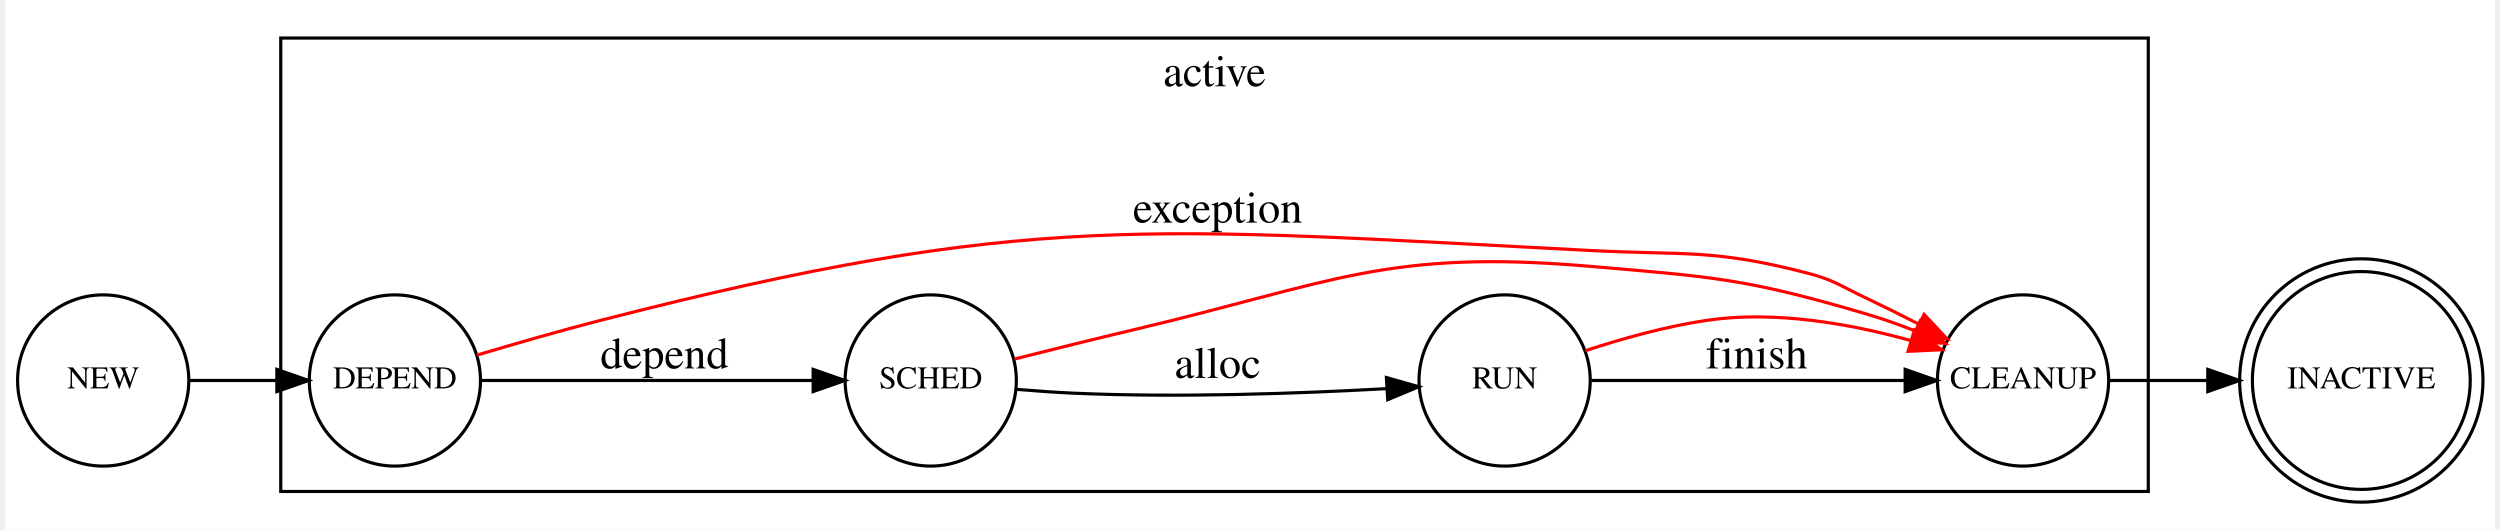
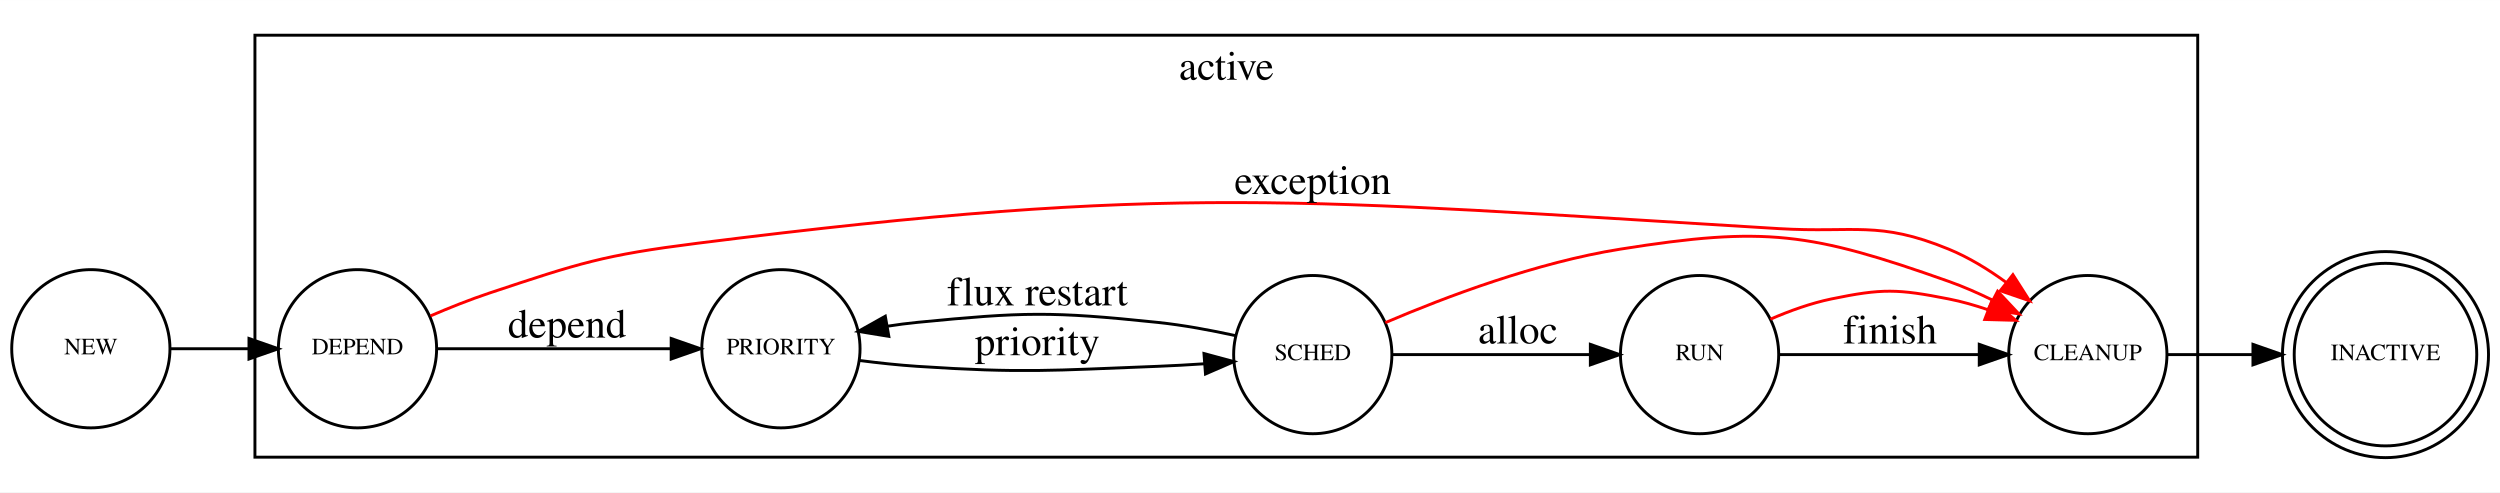
- <svg xmlns="http://www.w3.org/2000/svg" width="576pt" height="122pt" viewBox="0.00 0.00 576.00 122.48">
-   <g id="graph0" class="graph" transform="scale(.7334 .7334) rotate(0) translate(4 163)">
-     <polygon fill="#ffffff" stroke="transparent" points="-4,4 -4,-163 781.372,-163 781.372,4 -4,4" />
+ <svg xmlns="http://www.w3.org/2000/svg" width="853pt" height="168pt" viewBox="0.00 0.00 853.16 168.00">
+   <g id="graph0" class="graph" transform="scale(1 1) rotate(0) translate(4 164)">
+     <polygon fill="white" stroke="transparent" points="-4,4 -4,-164 849.16,-164 849.16,4 -4,4" />
    <g id="clust1" class="cluster">
-       <polygon fill="none" stroke="#000000" points="83,-8 83,-151 672,-151 672,-8 83,-8" />
-       <text text-anchor="middle" x="377.5" y="-135.8" font-family="Times,serif" font-size="14.00" fill="#000000">active</text>
+       <polygon fill="none" stroke="black" points="83,-8 83,-152 746,-152 746,-8 83,-8" />
+       <text text-anchor="middle" x="414.5" y="-136.8" font-family="Times,serif" font-size="14.00">active</text>
    </g>
    <g id="node1" class="node">
-       <ellipse fill="none" stroke="#000000" cx="739.186" cy="-43" rx="34.353" ry="34.353" />
-       <ellipse fill="none" stroke="#000000" cx="739.186" cy="-43" rx="38.373" ry="38.373" />
-       <text text-anchor="middle" x="739.186" y="-40.5" font-family="Times,serif" font-size="10.00" fill="#000000">INACTIVE</text>
+       <ellipse fill="none" stroke="black" cx="810.08" cy="-43" rx="31.15" ry="31.15" />
+       <ellipse fill="none" stroke="black" cx="810.08" cy="-43" rx="35.16" ry="35.16" />
+       <text text-anchor="middle" x="810.08" y="-41.1" font-family="Times,serif" font-size="8.00">INACTIVE</text>
    </g>
    <g id="node2" class="node">
-       <ellipse fill="none" stroke="#000000" cx="119" cy="-43" rx="27" ry="27" />
-       <text text-anchor="middle" x="119" y="-40.5" font-family="Times,serif" font-size="10.00" fill="#000000">DEPEND</text>
+       <ellipse fill="none" stroke="black" cx="118" cy="-45" rx="27" ry="27" />
+       <text text-anchor="middle" x="118" y="-43.1" font-family="Times,serif" font-size="8.00">DEPEND</text>
    </g>
    <g id="node3" class="node">
-       <ellipse fill="none" stroke="#000000" cx="288" cy="-43" rx="27" ry="27" />
-       <text text-anchor="middle" x="288" y="-40.5" font-family="Times,serif" font-size="10.00" fill="#000000">SCHED</text>
+       <ellipse fill="none" stroke="black" cx="262.5" cy="-45" rx="27" ry="27" />
+       <text text-anchor="middle" x="262.5" y="-43.1" font-family="Times,serif" font-size="8.00">PRIORITY</text>
    </g>
    <g id="edge2" class="edge">
-       <path fill="none" stroke="#000000" d="M146.153,-43C174.487,-43 219.109,-43 250.731,-43" />
-       <polygon fill="#000000" stroke="#000000" points="250.915,-46.5 260.915,-43 250.915,-39.5 250.915,-46.5" />
-       <text text-anchor="middle" x="204" y="-46.8" font-family="Times,serif" font-size="14.00" fill="#000000">depend</text>
+       <path fill="none" stroke="black" d="M145.14,-45C167.49,-45 199.92,-45 224.86,-45" />
+       <polygon fill="black" stroke="black" points="225.05,-48.5 235.05,-45 225.05,-41.5 225.05,-48.5" />
+       <text text-anchor="middle" x="189.5" y="-48.8" font-family="Times,serif" font-size="14.00">depend</text>
+     </g>
+     <g id="node6" class="node">
+       <ellipse fill="none" stroke="black" cx="708.5" cy="-43" rx="27" ry="27" />
+       <text text-anchor="middle" x="708.5" y="-41.1" font-family="Times,serif" font-size="8.00">CLEANUP</text>
+     </g>
+     <g id="edge8" class="edge">
+       <path fill="none" stroke="red" d="M142.92,-56.22C149.35,-58.99 156.37,-61.79 163,-64 193.79,-74.25 201.81,-76.94 234,-81 396.73,-101.52 439.28,-95.84 603,-86 628.92,-84.44 636.98,-88.86 661,-79 667.88,-76.18 674.62,-72.04 680.73,-67.57" />
+       <polygon fill="red" stroke="red" points="682.93,-70.29 688.63,-61.36 678.6,-64.79 682.93,-70.29" />
+       <text text-anchor="middle" x="444" y="-97.8" font-family="Times,serif" font-size="14.00">exception</text>
+     </g>
+     <g id="node4" class="node">
+       <ellipse fill="none" stroke="black" cx="444" cy="-43" rx="27" ry="27" />
+       <text text-anchor="middle" x="444" y="-41.1" font-family="Times,serif" font-size="8.00">SCHED</text>
+     </g>
+     <g id="edge3" class="edge">
+       <path fill="none" stroke="black" d="M289.43,-40.98C295.81,-40.16 302.64,-39.42 309,-39 345.37,-36.61 354.58,-37.6 391,-39 396.18,-39.2 401.65,-39.51 407.01,-39.87" />
+       <polygon fill="black" stroke="black" points="406.87,-43.37 417.1,-40.61 407.39,-36.39 406.87,-43.37" />
+       <text text-anchor="middle" x="350" y="-42.8" font-family="Times,serif" font-size="14.00">priority</text>
+     </g>
+     <g id="edge7" class="edge">
+       <path fill="none" stroke="black" d="M417.78,-49.44C409.33,-51.3 399.81,-53.08 391,-54 354.75,-57.79 345.27,-57.55 309,-54 305.71,-53.68 302.31,-53.23 298.92,-52.7" />
+       <polygon fill="black" stroke="black" points="299.33,-49.22 288.88,-50.93 298.12,-56.11 299.33,-49.22" />
+       <text text-anchor="middle" x="350" y="-59.8" font-family="Times,serif" font-size="14.00">flux restart</text>
    </g>
    <g id="node5" class="node">
-       <ellipse fill="none" stroke="#000000" cx="632.5" cy="-43" rx="27" ry="27" />
-       <text text-anchor="middle" x="632.5" y="-40.5" font-family="Times,serif" font-size="10.00" fill="#000000">CLEANUP</text>
+       <ellipse fill="none" stroke="black" cx="576" cy="-43" rx="27" ry="27" />
+       <text text-anchor="middle" x="576" y="-41.1" font-family="Times,serif" font-size="8.00">RUN</text>
+     </g>
+     <g id="edge4" class="edge">
+       <path fill="none" stroke="black" d="M471.31,-43C490.69,-43 517.29,-43 538.7,-43" />
+       <polygon fill="black" stroke="black" points="538.73,-46.5 548.73,-43 538.73,-39.5 538.73,-46.5" />
+       <text text-anchor="middle" x="514" y="-46.8" font-family="Times,serif" font-size="14.00">alloc</text>
+     </g>
+     <g id="edge9" class="edge">
+       <path fill="none" stroke="red" d="M468.76,-53.91C489.44,-62.75 520.51,-74.46 549,-79 598.39,-86.87 613.85,-84.7 661,-68 665.95,-66.25 671.01,-64.03 675.89,-61.64" />
+       <polygon fill="red" stroke="red" points="677.71,-64.63 684.96,-56.91 674.48,-58.43 677.71,-64.63" />
+     </g>
+     <g id="edge5" class="edge">
+       <path fill="none" stroke="black" d="M603.09,-43C622.65,-43 649.66,-43 671.31,-43" />
+       <polygon fill="black" stroke="black" points="671.45,-46.5 681.45,-43 671.45,-39.5 671.45,-46.5" />
+       <text text-anchor="middle" x="641" y="-46.8" font-family="Times,serif" font-size="14.00">finish</text>
+     </g>
+     <g id="edge10" class="edge">
+       <path fill="none" stroke="red" d="M600.17,-55.09C606.73,-57.93 613.99,-60.55 621,-62 638.41,-65.6 643.56,-65.43 661,-62 665.45,-61.13 670.02,-59.82 674.46,-58.3" />
+       <polygon fill="red" stroke="red" points="675.82,-61.53 683.92,-54.7 673.32,-54.99 675.82,-61.53" />
    </g>
    <g id="edge6" class="edge">
-       <path fill="none" stroke="#ff0000" d="M144.827,-50.982C156.707,-54.541 171.017,-58.673 184,-62 318.661,-96.505 357.172,-91.127 496,-84 526.342,-82.442 534.567,-84.533 564,-77 572.876,-74.728 574.715,-72.912 583,-69 588.399,-66.451 594.06,-63.627 599.547,-60.806" />
-       <polygon fill="#ff0000" stroke="#ff0000" points="601.293,-63.842 608.537,-56.111 598.053,-57.637 601.293,-63.842" />
-       <text text-anchor="middle" x="378.5" y="-92.8" font-family="Times,serif" font-size="14.00" fill="#000000">exception</text>
+       <path fill="none" stroke="black" d="M735.66,-43C744.56,-43 754.77,-43 764.68,-43" />
+       <polygon fill="black" stroke="black" points="764.85,-46.5 774.85,-43 764.85,-39.5 764.85,-46.5" />
    </g>
-     <g id="node4" class="node">
-       <ellipse fill="none" stroke="#000000" cx="469" cy="-43" rx="27" ry="27" />
-       <text text-anchor="middle" x="469" y="-40.5" font-family="Times,serif" font-size="10.00" fill="#000000">RUN</text>
-     </g>
-     <g id="edge3" class="edge">
-       <path fill="none" stroke="#000000" d="M315.102,-40.199C320.995,-39.7 327.202,-39.257 333,-39 366.332,-37.522 404.285,-38.892 431.612,-40.418" />
-       <polygon fill="#000000" stroke="#000000" points="431.708,-43.93 441.897,-41.028 432.122,-36.942 431.708,-43.93" />
-       <text text-anchor="middle" x="378.5" y="-43.8" font-family="Times,serif" font-size="14.00" fill="#000000">alloc</text>
-     </g>
-     <g id="edge7" class="edge">
-       <path fill="none" stroke="#ff0000" d="M314.429,-49.773C325.952,-52.683 339.627,-56.079 352,-59 414.886,-73.845 431.621,-84.509 496,-79 535.094,-75.654 545.356,-75.069 583,-64 588.076,-62.508 593.33,-60.647 598.435,-58.654" />
-       <polygon fill="#ff0000" stroke="#ff0000" points="600.069,-61.766 607.982,-54.721 597.402,-55.294 600.069,-61.766" />
-     </g>
-     <g id="edge4" class="edge">
-       <path fill="none" stroke="#000000" d="M496.366,-43C523.446,-43 565.095,-43 595.195,-43" />
-       <polygon fill="#000000" stroke="#000000" points="595.317,-46.5 605.317,-43 595.317,-39.5 595.317,-46.5" />
-       <text text-anchor="middle" x="548.5" y="-46.8" font-family="Times,serif" font-size="14.00" fill="#000000">finish</text>
-     </g>
-     <g id="edge8" class="edge">
-       <path fill="none" stroke="#ff0000" d="M494.467,-52.399C506.05,-56.194 520.039,-60.117 533,-62 554.391,-65.108 578.178,-60.852 597.129,-55.587" />
-       <polygon fill="#ff0000" stroke="#ff0000" points="598.256,-58.903 606.836,-52.687 596.252,-52.196 598.256,-58.903" />
-     </g>
-     <g id="edge5" class="edge">
-       <path fill="none" stroke="#000000" d="M659.697,-43C669.148,-43 680.053,-43 690.697,-43" />
-       <polygon fill="#000000" stroke="#000000" points="690.768,-46.5 700.768,-43 690.768,-39.5 690.768,-46.5" />
-     </g>
-     <g id="node6" class="node">
-       <ellipse fill="none" stroke="#000000" cx="27" cy="-43" rx="27" ry="27" />
-       <text text-anchor="middle" x="27" y="-40.5" font-family="Times,serif" font-size="10.00" fill="#000000">NEW</text>
+     <g id="node7" class="node">
+       <ellipse fill="none" stroke="black" cx="27" cy="-45" rx="27" ry="27" />
+       <text text-anchor="middle" x="27" y="-43.1" font-family="Times,serif" font-size="8.00">NEW</text>
    </g>
    <g id="edge1" class="edge">
-       <path fill="none" stroke="#000000" d="M54.105,-43C62.732,-43 72.431,-43 81.65,-43" />
-       <polygon fill="#000000" stroke="#000000" points="81.77,-46.5 91.77,-43 81.77,-39.5 81.77,-46.5" />
+       <path fill="none" stroke="black" d="M54.22,-45C62.55,-45 71.91,-45 80.82,-45" />
+       <polygon fill="black" stroke="black" points="80.97,-48.5 90.97,-45 80.97,-41.5 80.97,-48.5" />
    </g>
  </g>
</svg>
